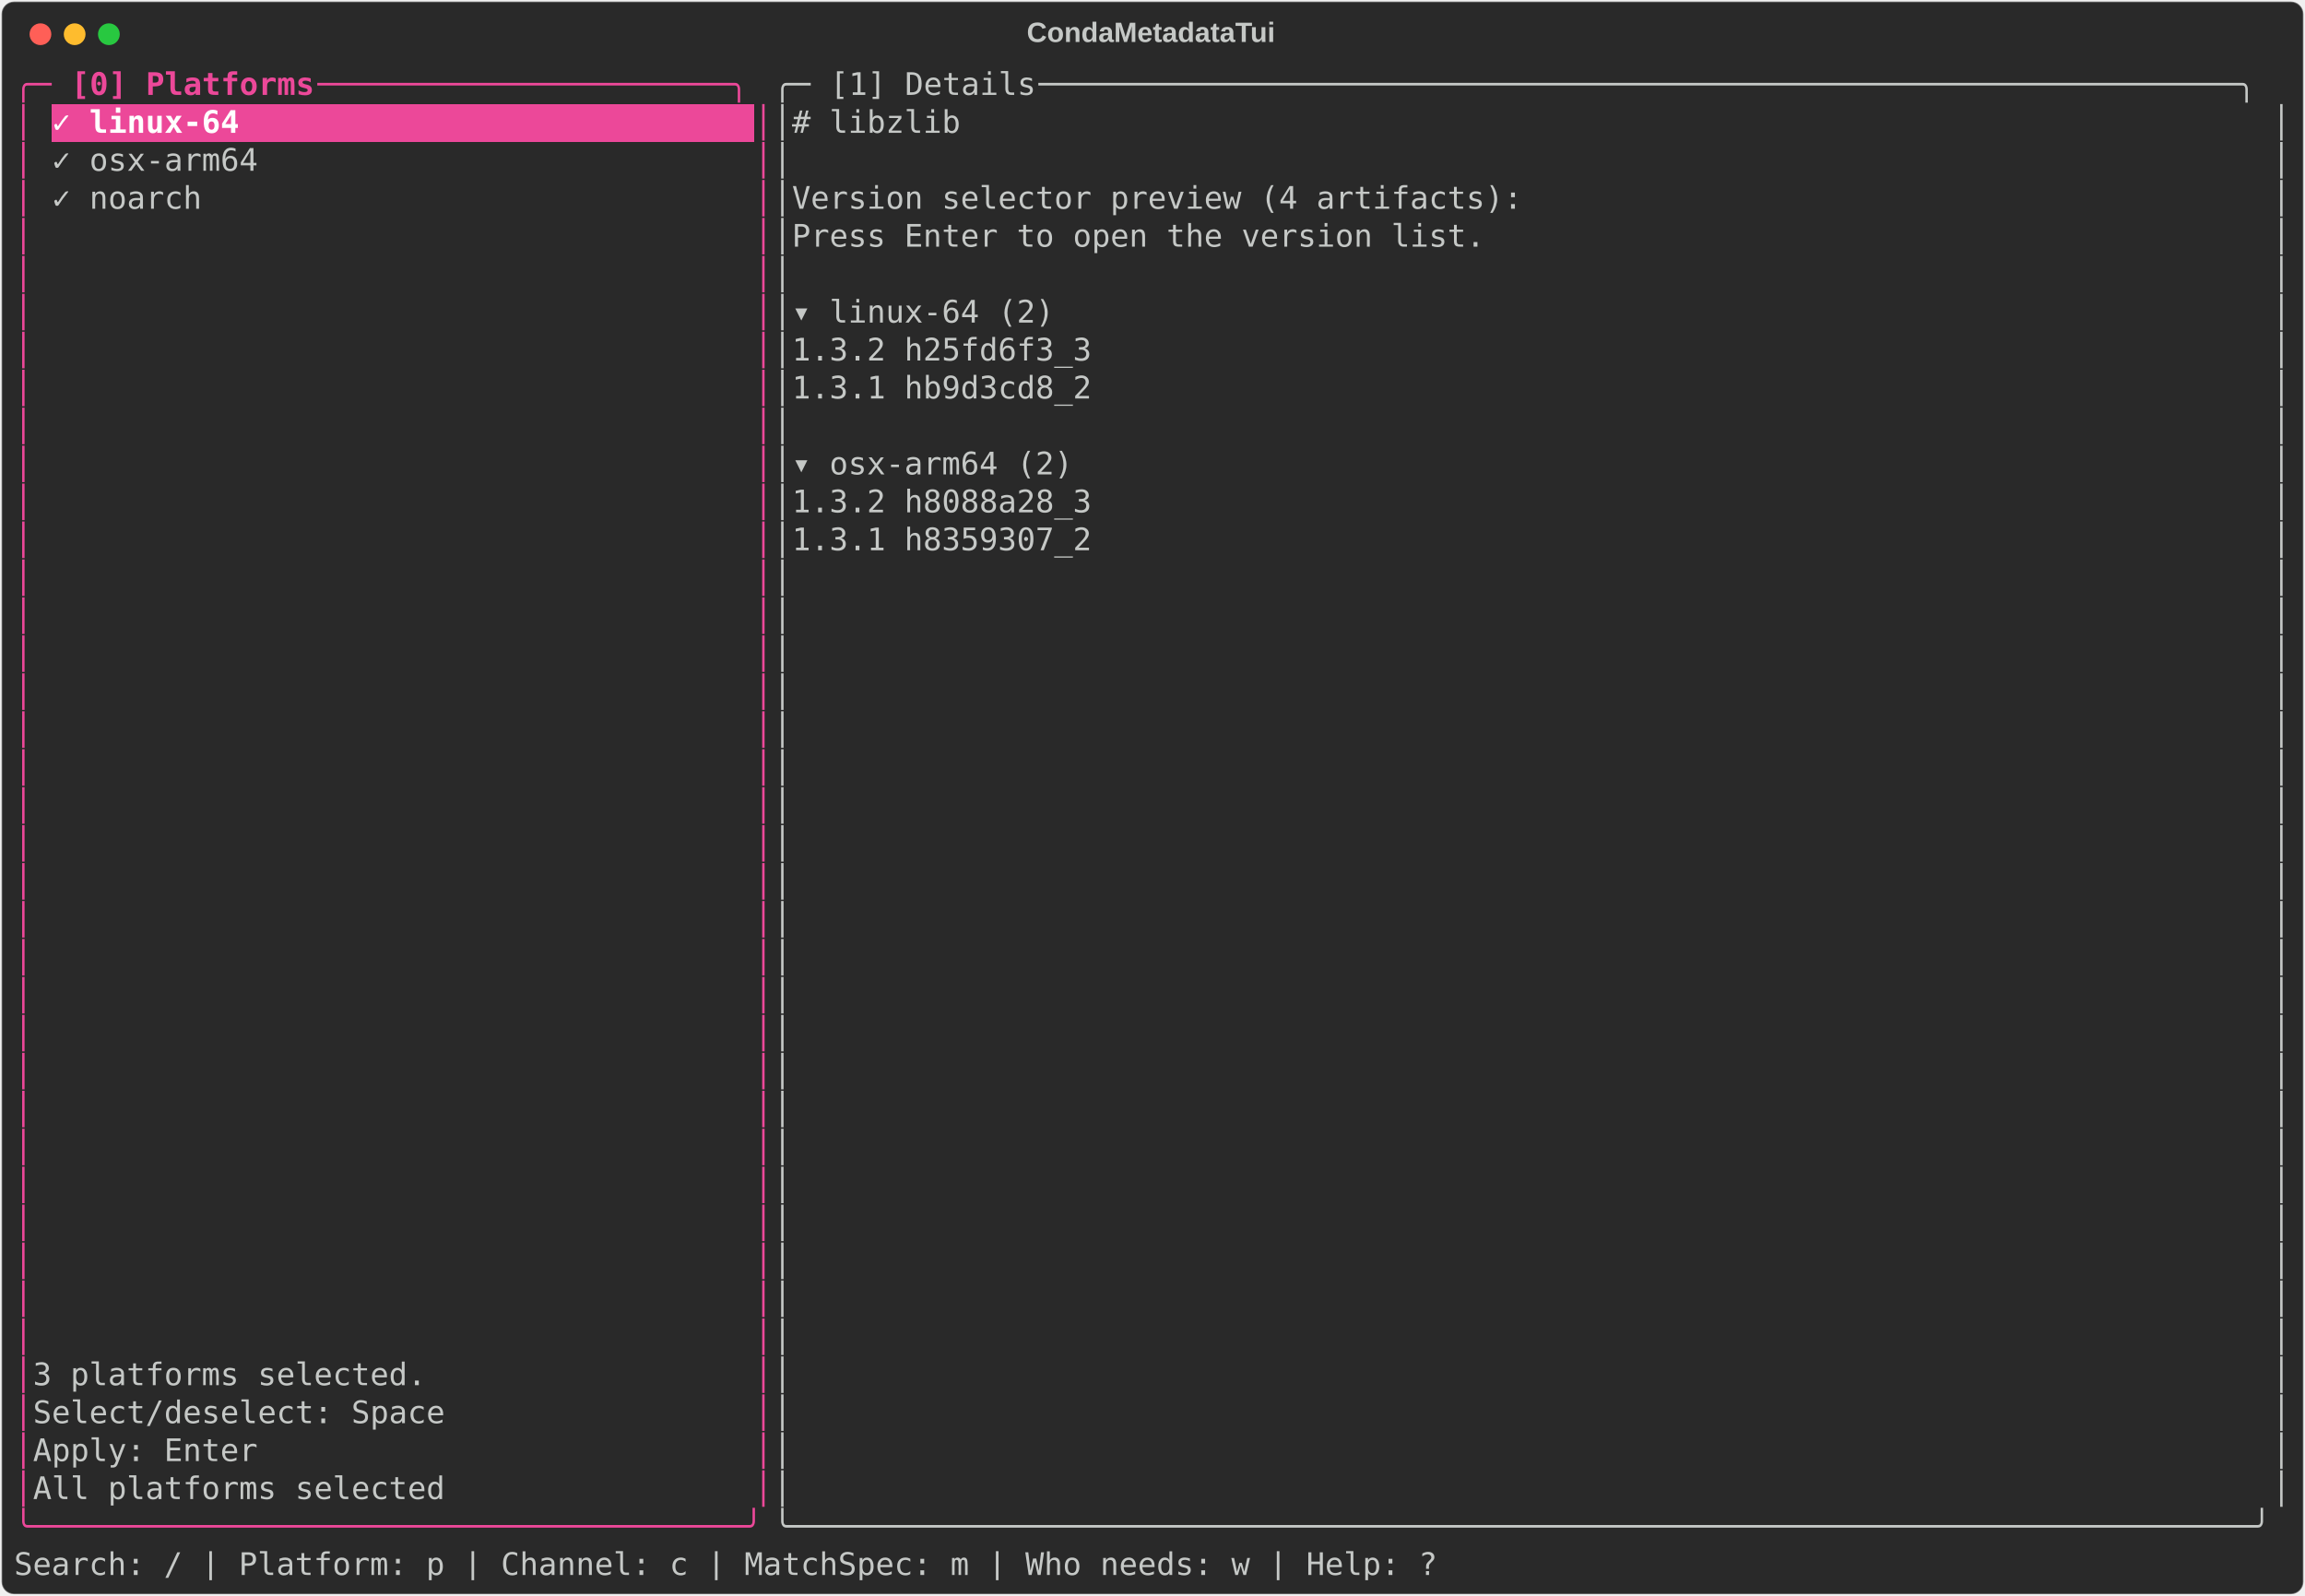
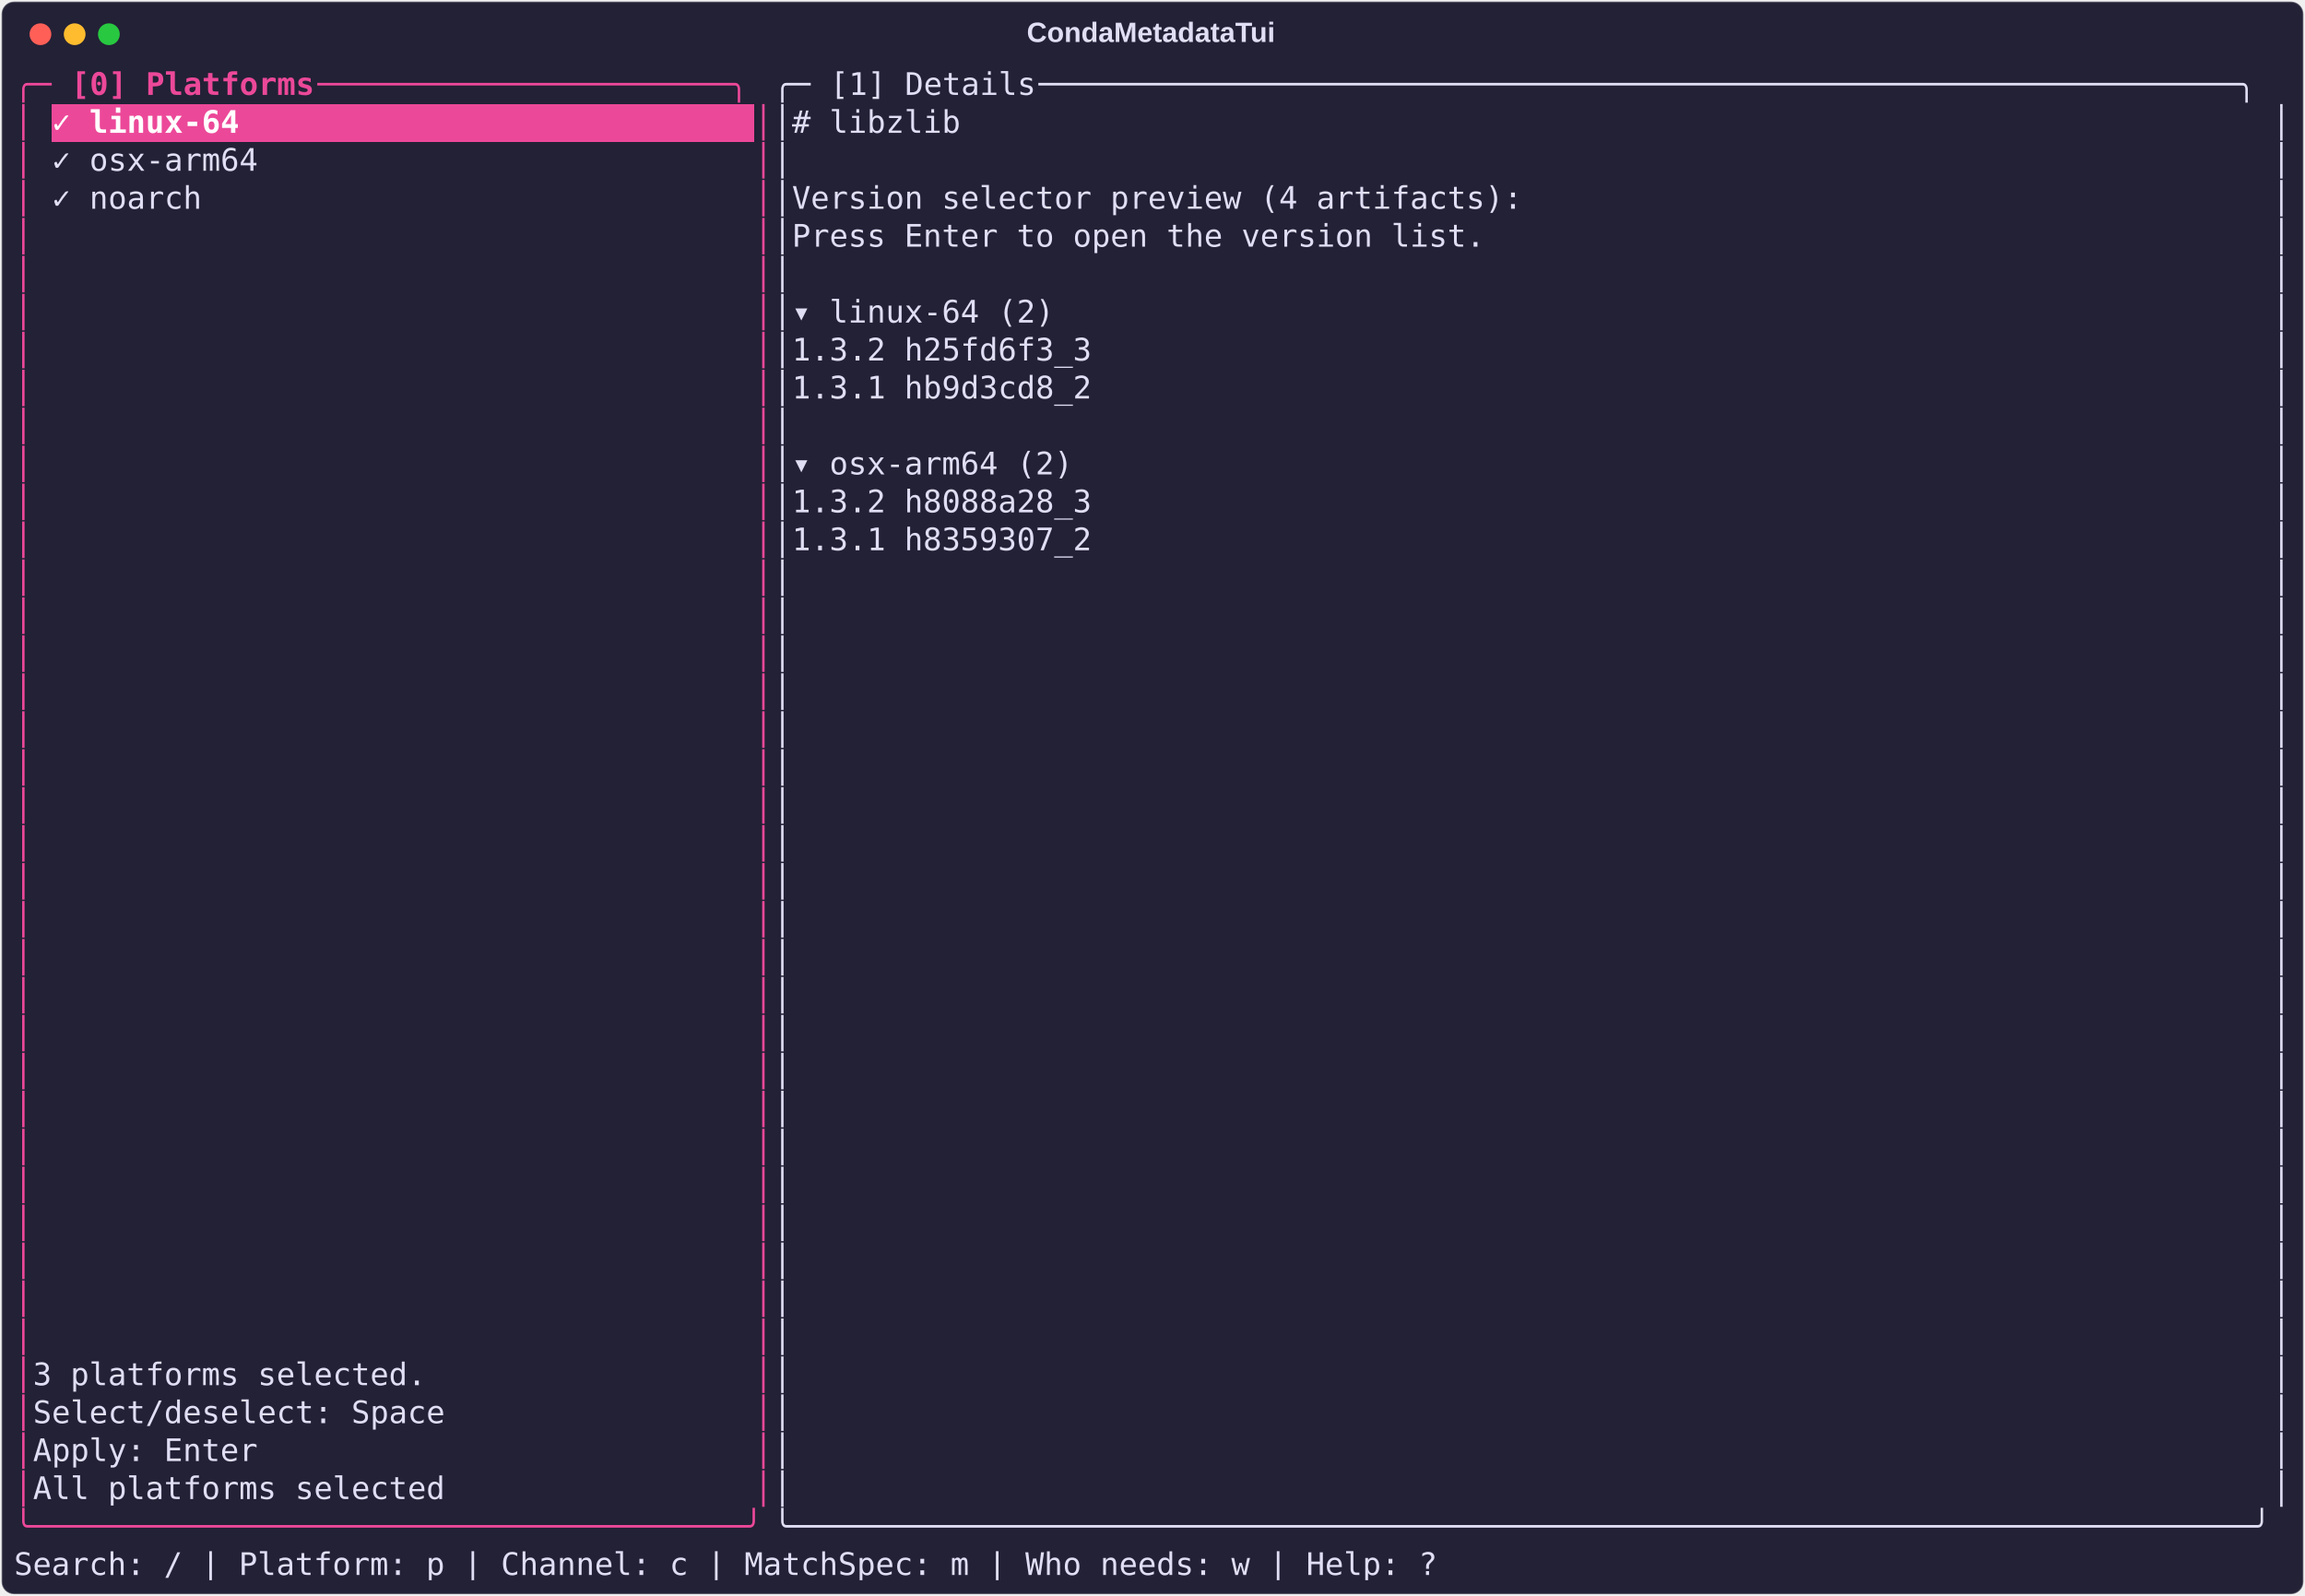
<svg xmlns="http://www.w3.org/2000/svg" class="rich-terminal" viewBox="0 0 1482 1026.0">
  <style>

    @font-face {
        font-family: "Fira Code";
        src: local("FiraCode-Regular"),
                url("https://cdnjs.cloudflare.com/ajax/libs/firacode/6.2.0/woff2/FiraCode-Regular.woff2") format("woff2"),
                url("https://cdnjs.cloudflare.com/ajax/libs/firacode/6.2.0/woff/FiraCode-Regular.woff") format("woff");
        font-style: normal;
        font-weight: 400;
    }
    @font-face {
        font-family: "Fira Code";
        src: local("FiraCode-Bold"),
                url("https://cdnjs.cloudflare.com/ajax/libs/firacode/6.2.0/woff2/FiraCode-Bold.woff2") format("woff2"),
                url("https://cdnjs.cloudflare.com/ajax/libs/firacode/6.2.0/woff/FiraCode-Bold.woff") format("woff");
        font-style: bold;
        font-weight: 700;
    }

    .terminal-matrix {
        font-family: Fira Code, monospace;
        font-size: 20px;
        line-height: 24.4px;
        font-variant-east-asian: full-width;
    }

    .terminal-title {
        font-size: 18px;
        font-weight: bold;
        font-family: arial;
    }

    .terminal-r1 { fill: #ec4899 }
.terminal-r2 { fill: #ec4899;font-weight: bold }
- .terminal-r3 { fill: #c5c8c6 }
+ .terminal-r3 { fill: #e0def4 }
.terminal-r4 { fill: #ffffff;font-weight: bold }
    </style>
  <defs>
    <clipPath id="terminal-clip-terminal">
      <rect x="0" y="0" width="1463.0" height="975.0" />
    </clipPath>
    <clipPath id="terminal-line-0">
      <rect x="0" y="1.5" width="1464" height="24.65" />
    </clipPath>
    <clipPath id="terminal-line-1">
      <rect x="0" y="25.9" width="1464" height="24.65" />
    </clipPath>
    <clipPath id="terminal-line-2">
      <rect x="0" y="50.3" width="1464" height="24.65" />
    </clipPath>
    <clipPath id="terminal-line-3">
      <rect x="0" y="74.7" width="1464" height="24.65" />
    </clipPath>
    <clipPath id="terminal-line-4">
      <rect x="0" y="99.1" width="1464" height="24.65" />
    </clipPath>
    <clipPath id="terminal-line-5">
      <rect x="0" y="123.5" width="1464" height="24.65" />
    </clipPath>
    <clipPath id="terminal-line-6">
      <rect x="0" y="147.9" width="1464" height="24.65" />
    </clipPath>
    <clipPath id="terminal-line-7">
      <rect x="0" y="172.3" width="1464" height="24.65" />
    </clipPath>
    <clipPath id="terminal-line-8">
      <rect x="0" y="196.7" width="1464" height="24.65" />
    </clipPath>
    <clipPath id="terminal-line-9">
      <rect x="0" y="221.1" width="1464" height="24.65" />
    </clipPath>
    <clipPath id="terminal-line-10">
      <rect x="0" y="245.5" width="1464" height="24.65" />
    </clipPath>
    <clipPath id="terminal-line-11">
      <rect x="0" y="269.9" width="1464" height="24.65" />
    </clipPath>
    <clipPath id="terminal-line-12">
      <rect x="0" y="294.3" width="1464" height="24.65" />
    </clipPath>
    <clipPath id="terminal-line-13">
      <rect x="0" y="318.7" width="1464" height="24.65" />
    </clipPath>
    <clipPath id="terminal-line-14">
      <rect x="0" y="343.1" width="1464" height="24.65" />
    </clipPath>
    <clipPath id="terminal-line-15">
      <rect x="0" y="367.5" width="1464" height="24.65" />
    </clipPath>
    <clipPath id="terminal-line-16">
      <rect x="0" y="391.9" width="1464" height="24.65" />
    </clipPath>
    <clipPath id="terminal-line-17">
      <rect x="0" y="416.3" width="1464" height="24.65" />
    </clipPath>
    <clipPath id="terminal-line-18">
      <rect x="0" y="440.7" width="1464" height="24.65" />
    </clipPath>
    <clipPath id="terminal-line-19">
      <rect x="0" y="465.1" width="1464" height="24.65" />
    </clipPath>
    <clipPath id="terminal-line-20">
      <rect x="0" y="489.5" width="1464" height="24.65" />
    </clipPath>
    <clipPath id="terminal-line-21">
      <rect x="0" y="513.9" width="1464" height="24.65" />
    </clipPath>
    <clipPath id="terminal-line-22">
      <rect x="0" y="538.3" width="1464" height="24.65" />
    </clipPath>
    <clipPath id="terminal-line-23">
      <rect x="0" y="562.7" width="1464" height="24.65" />
    </clipPath>
    <clipPath id="terminal-line-24">
      <rect x="0" y="587.1" width="1464" height="24.65" />
    </clipPath>
    <clipPath id="terminal-line-25">
      <rect x="0" y="611.5" width="1464" height="24.65" />
    </clipPath>
    <clipPath id="terminal-line-26">
      <rect x="0" y="635.9" width="1464" height="24.65" />
    </clipPath>
    <clipPath id="terminal-line-27">
      <rect x="0" y="660.3" width="1464" height="24.65" />
    </clipPath>
    <clipPath id="terminal-line-28">
      <rect x="0" y="684.7" width="1464" height="24.65" />
    </clipPath>
    <clipPath id="terminal-line-29">
      <rect x="0" y="709.1" width="1464" height="24.65" />
    </clipPath>
    <clipPath id="terminal-line-30">
      <rect x="0" y="733.5" width="1464" height="24.65" />
    </clipPath>
    <clipPath id="terminal-line-31">
      <rect x="0" y="757.9" width="1464" height="24.65" />
    </clipPath>
    <clipPath id="terminal-line-32">
      <rect x="0" y="782.3" width="1464" height="24.65" />
    </clipPath>
    <clipPath id="terminal-line-33">
      <rect x="0" y="806.7" width="1464" height="24.65" />
    </clipPath>
    <clipPath id="terminal-line-34">
      <rect x="0" y="831.1" width="1464" height="24.65" />
    </clipPath>
    <clipPath id="terminal-line-35">
      <rect x="0" y="855.5" width="1464" height="24.65" />
    </clipPath>
    <clipPath id="terminal-line-36">
      <rect x="0" y="879.9" width="1464" height="24.65" />
    </clipPath>
    <clipPath id="terminal-line-37">
      <rect x="0" y="904.3" width="1464" height="24.65" />
    </clipPath>
    <clipPath id="terminal-line-38">
      <rect x="0" y="928.7" width="1464" height="24.65" />
    </clipPath>
  </defs>
-   <rect fill="#292929" stroke="rgba(255,255,255,0.35)" stroke-width="1" x="1" y="1" width="1480" height="1024" rx="8" />
-   <text class="terminal-title" fill="#c5c8c6" text-anchor="middle" x="740" y="27">CondaMetadataTui</text>
+   <rect fill="#232136" stroke="rgba(255,255,255,0.35)" stroke-width="1" x="1" y="1" width="1480" height="1024" rx="8" />
+   <text class="terminal-title" fill="#e0def4" text-anchor="middle" x="740" y="27">CondaMetadataTui</text>
  <g transform="translate(26,22)">
    <circle cx="0" cy="0" r="7" fill="#ff5f57" />
    <circle cx="22" cy="0" r="7" fill="#febc2e" />
    <circle cx="44" cy="0" r="7" fill="#28c840" />
  </g>
  <g transform="translate(9, 41)" clip-path="url(#terminal-clip-terminal)">
    <rect fill="#ec4899" x="24.4" y="25.9" width="122" height="24.65" shape-rendering="crispEdges" />
    <rect fill="#ec4899" x="146.4" y="25.9" width="329.4" height="24.65" shape-rendering="crispEdges" />
    <g class="terminal-matrix">
      <text class="terminal-r1" x="0" y="20" textLength="36.6" clip-path="url(#terminal-line-0)">╭─ </text>
      <text class="terminal-r2" x="36.6" y="20" textLength="158.6" clip-path="url(#terminal-line-0)">[0] Platforms</text>
      <text class="terminal-r1" x="195.2" y="20" textLength="292.8" clip-path="url(#terminal-line-0)"> ──────────────────────╮</text>
      <text class="terminal-r3" x="488" y="20" textLength="36.6" clip-path="url(#terminal-line-0)">╭─ </text>
      <text class="terminal-r3" x="524.6" y="20" textLength="134.2" clip-path="url(#terminal-line-0)">[1] Details</text>
      <text class="terminal-r3" x="658.8" y="20" textLength="805.2" clip-path="url(#terminal-line-0)"> ────────────────────────────────────────────────────────────────╮</text>
      <text class="terminal-r3" x="1464" y="20" textLength="12.2" clip-path="url(#terminal-line-0)">
</text>
      <text class="terminal-r1" x="0" y="44.4" textLength="12.2" clip-path="url(#terminal-line-1)">│</text>
      <text class="terminal-r4" x="24.4" y="44.4" textLength="122" clip-path="url(#terminal-line-1)">✓ linux-64</text>
      <text class="terminal-r1" x="475.8" y="44.4" textLength="12.2" clip-path="url(#terminal-line-1)">│</text>
      <text class="terminal-r3" x="488" y="44.4" textLength="12.2" clip-path="url(#terminal-line-1)">│</text>
      <text class="terminal-r3" x="500.2" y="44.4" textLength="109.8" clip-path="url(#terminal-line-1)"># libzlib</text>
      <text class="terminal-r3" x="1451.8" y="44.4" textLength="12.2" clip-path="url(#terminal-line-1)">│</text>
      <text class="terminal-r3" x="1464" y="44.4" textLength="12.2" clip-path="url(#terminal-line-1)">
</text>
      <text class="terminal-r1" x="0" y="68.8" textLength="12.2" clip-path="url(#terminal-line-2)">│</text>
      <text class="terminal-r3" x="24.4" y="68.8" textLength="134.2" clip-path="url(#terminal-line-2)">✓ osx-arm64</text>
      <text class="terminal-r1" x="475.8" y="68.8" textLength="12.2" clip-path="url(#terminal-line-2)">│</text>
      <text class="terminal-r3" x="488" y="68.8" textLength="12.2" clip-path="url(#terminal-line-2)">│</text>
      <text class="terminal-r3" x="1451.8" y="68.8" textLength="12.2" clip-path="url(#terminal-line-2)">│</text>
      <text class="terminal-r3" x="1464" y="68.8" textLength="12.2" clip-path="url(#terminal-line-2)">
</text>
      <text class="terminal-r1" x="0" y="93.2" textLength="12.2" clip-path="url(#terminal-line-3)">│</text>
      <text class="terminal-r3" x="24.4" y="93.2" textLength="97.6" clip-path="url(#terminal-line-3)">✓ noarch</text>
      <text class="terminal-r1" x="475.8" y="93.2" textLength="12.2" clip-path="url(#terminal-line-3)">│</text>
      <text class="terminal-r3" x="488" y="93.2" textLength="12.2" clip-path="url(#terminal-line-3)">│</text>
      <text class="terminal-r3" x="500.2" y="93.2" textLength="475.8" clip-path="url(#terminal-line-3)">Version selector preview (4 artifacts):</text>
      <text class="terminal-r3" x="1451.8" y="93.2" textLength="12.2" clip-path="url(#terminal-line-3)">│</text>
      <text class="terminal-r3" x="1464" y="93.2" textLength="12.2" clip-path="url(#terminal-line-3)">
</text>
      <text class="terminal-r1" x="0" y="117.6" textLength="12.2" clip-path="url(#terminal-line-4)">│</text>
      <text class="terminal-r1" x="475.8" y="117.6" textLength="12.2" clip-path="url(#terminal-line-4)">│</text>
      <text class="terminal-r3" x="488" y="117.6" textLength="12.2" clip-path="url(#terminal-line-4)">│</text>
      <text class="terminal-r3" x="500.2" y="117.6" textLength="451.4" clip-path="url(#terminal-line-4)">Press Enter to open the version list.</text>
      <text class="terminal-r3" x="1451.8" y="117.6" textLength="12.2" clip-path="url(#terminal-line-4)">│</text>
      <text class="terminal-r3" x="1464" y="117.6" textLength="12.2" clip-path="url(#terminal-line-4)">
</text>
      <text class="terminal-r1" x="0" y="142" textLength="12.2" clip-path="url(#terminal-line-5)">│</text>
      <text class="terminal-r1" x="475.8" y="142" textLength="12.2" clip-path="url(#terminal-line-5)">│</text>
      <text class="terminal-r3" x="488" y="142" textLength="12.2" clip-path="url(#terminal-line-5)">│</text>
      <text class="terminal-r3" x="1451.8" y="142" textLength="12.2" clip-path="url(#terminal-line-5)">│</text>
      <text class="terminal-r3" x="1464" y="142" textLength="12.2" clip-path="url(#terminal-line-5)">
</text>
      <text class="terminal-r1" x="0" y="166.4" textLength="12.2" clip-path="url(#terminal-line-6)">│</text>
      <text class="terminal-r1" x="475.8" y="166.4" textLength="12.2" clip-path="url(#terminal-line-6)">│</text>
      <text class="terminal-r3" x="488" y="166.4" textLength="12.2" clip-path="url(#terminal-line-6)">│</text>
      <text class="terminal-r3" x="500.2" y="166.4" textLength="170.8" clip-path="url(#terminal-line-6)">▾ linux-64 (2)</text>
      <text class="terminal-r3" x="1451.8" y="166.4" textLength="12.2" clip-path="url(#terminal-line-6)">│</text>
      <text class="terminal-r3" x="1464" y="166.4" textLength="12.2" clip-path="url(#terminal-line-6)">
</text>
      <text class="terminal-r1" x="0" y="190.8" textLength="12.2" clip-path="url(#terminal-line-7)">│</text>
      <text class="terminal-r1" x="475.8" y="190.8" textLength="12.2" clip-path="url(#terminal-line-7)">│</text>
      <text class="terminal-r3" x="488" y="190.8" textLength="12.2" clip-path="url(#terminal-line-7)">│</text>
      <text class="terminal-r3" x="500.2" y="190.8" textLength="195.2" clip-path="url(#terminal-line-7)">1.3.2 h25fd6f3_3</text>
      <text class="terminal-r3" x="1451.8" y="190.8" textLength="12.2" clip-path="url(#terminal-line-7)">│</text>
      <text class="terminal-r3" x="1464" y="190.8" textLength="12.2" clip-path="url(#terminal-line-7)">
</text>
      <text class="terminal-r1" x="0" y="215.2" textLength="12.2" clip-path="url(#terminal-line-8)">│</text>
      <text class="terminal-r1" x="475.8" y="215.2" textLength="12.2" clip-path="url(#terminal-line-8)">│</text>
      <text class="terminal-r3" x="488" y="215.2" textLength="12.2" clip-path="url(#terminal-line-8)">│</text>
      <text class="terminal-r3" x="500.2" y="215.2" textLength="195.2" clip-path="url(#terminal-line-8)">1.3.1 hb9d3cd8_2</text>
      <text class="terminal-r3" x="1451.8" y="215.2" textLength="12.2" clip-path="url(#terminal-line-8)">│</text>
      <text class="terminal-r3" x="1464" y="215.2" textLength="12.2" clip-path="url(#terminal-line-8)">
</text>
      <text class="terminal-r1" x="0" y="239.6" textLength="12.2" clip-path="url(#terminal-line-9)">│</text>
      <text class="terminal-r1" x="475.8" y="239.6" textLength="12.2" clip-path="url(#terminal-line-9)">│</text>
      <text class="terminal-r3" x="488" y="239.6" textLength="12.2" clip-path="url(#terminal-line-9)">│</text>
      <text class="terminal-r3" x="1451.8" y="239.6" textLength="12.2" clip-path="url(#terminal-line-9)">│</text>
      <text class="terminal-r3" x="1464" y="239.6" textLength="12.2" clip-path="url(#terminal-line-9)">
</text>
      <text class="terminal-r1" x="0" y="264" textLength="12.2" clip-path="url(#terminal-line-10)">│</text>
      <text class="terminal-r1" x="475.8" y="264" textLength="12.2" clip-path="url(#terminal-line-10)">│</text>
      <text class="terminal-r3" x="488" y="264" textLength="12.2" clip-path="url(#terminal-line-10)">│</text>
      <text class="terminal-r3" x="500.2" y="264" textLength="183" clip-path="url(#terminal-line-10)">▾ osx-arm64 (2)</text>
      <text class="terminal-r3" x="1451.8" y="264" textLength="12.2" clip-path="url(#terminal-line-10)">│</text>
      <text class="terminal-r3" x="1464" y="264" textLength="12.2" clip-path="url(#terminal-line-10)">
</text>
      <text class="terminal-r1" x="0" y="288.4" textLength="12.2" clip-path="url(#terminal-line-11)">│</text>
      <text class="terminal-r1" x="475.8" y="288.4" textLength="12.2" clip-path="url(#terminal-line-11)">│</text>
      <text class="terminal-r3" x="488" y="288.4" textLength="12.2" clip-path="url(#terminal-line-11)">│</text>
      <text class="terminal-r3" x="500.2" y="288.4" textLength="195.2" clip-path="url(#terminal-line-11)">1.3.2 h8088a28_3</text>
      <text class="terminal-r3" x="1451.8" y="288.4" textLength="12.2" clip-path="url(#terminal-line-11)">│</text>
      <text class="terminal-r3" x="1464" y="288.4" textLength="12.2" clip-path="url(#terminal-line-11)">
</text>
      <text class="terminal-r1" x="0" y="312.8" textLength="12.2" clip-path="url(#terminal-line-12)">│</text>
      <text class="terminal-r1" x="475.8" y="312.8" textLength="12.2" clip-path="url(#terminal-line-12)">│</text>
      <text class="terminal-r3" x="488" y="312.8" textLength="12.2" clip-path="url(#terminal-line-12)">│</text>
      <text class="terminal-r3" x="500.2" y="312.8" textLength="195.2" clip-path="url(#terminal-line-12)">1.3.1 h8359307_2</text>
      <text class="terminal-r3" x="1451.8" y="312.8" textLength="12.2" clip-path="url(#terminal-line-12)">│</text>
      <text class="terminal-r3" x="1464" y="312.8" textLength="12.2" clip-path="url(#terminal-line-12)">
</text>
      <text class="terminal-r1" x="0" y="337.2" textLength="12.2" clip-path="url(#terminal-line-13)">│</text>
      <text class="terminal-r1" x="475.8" y="337.2" textLength="12.2" clip-path="url(#terminal-line-13)">│</text>
      <text class="terminal-r3" x="488" y="337.2" textLength="12.2" clip-path="url(#terminal-line-13)">│</text>
      <text class="terminal-r3" x="1451.8" y="337.2" textLength="12.2" clip-path="url(#terminal-line-13)">│</text>
      <text class="terminal-r3" x="1464" y="337.2" textLength="12.2" clip-path="url(#terminal-line-13)">
</text>
      <text class="terminal-r1" x="0" y="361.6" textLength="12.2" clip-path="url(#terminal-line-14)">│</text>
      <text class="terminal-r1" x="475.8" y="361.6" textLength="12.2" clip-path="url(#terminal-line-14)">│</text>
      <text class="terminal-r3" x="488" y="361.6" textLength="12.2" clip-path="url(#terminal-line-14)">│</text>
      <text class="terminal-r3" x="1451.8" y="361.6" textLength="12.2" clip-path="url(#terminal-line-14)">│</text>
      <text class="terminal-r3" x="1464" y="361.6" textLength="12.2" clip-path="url(#terminal-line-14)">
</text>
      <text class="terminal-r1" x="0" y="386" textLength="12.2" clip-path="url(#terminal-line-15)">│</text>
      <text class="terminal-r1" x="475.8" y="386" textLength="12.2" clip-path="url(#terminal-line-15)">│</text>
      <text class="terminal-r3" x="488" y="386" textLength="12.2" clip-path="url(#terminal-line-15)">│</text>
      <text class="terminal-r3" x="1451.8" y="386" textLength="12.2" clip-path="url(#terminal-line-15)">│</text>
      <text class="terminal-r3" x="1464" y="386" textLength="12.2" clip-path="url(#terminal-line-15)">
</text>
      <text class="terminal-r1" x="0" y="410.4" textLength="12.2" clip-path="url(#terminal-line-16)">│</text>
      <text class="terminal-r1" x="475.8" y="410.4" textLength="12.2" clip-path="url(#terminal-line-16)">│</text>
      <text class="terminal-r3" x="488" y="410.4" textLength="12.2" clip-path="url(#terminal-line-16)">│</text>
      <text class="terminal-r3" x="1451.8" y="410.4" textLength="12.2" clip-path="url(#terminal-line-16)">│</text>
      <text class="terminal-r3" x="1464" y="410.4" textLength="12.2" clip-path="url(#terminal-line-16)">
</text>
      <text class="terminal-r1" x="0" y="434.8" textLength="12.2" clip-path="url(#terminal-line-17)">│</text>
      <text class="terminal-r1" x="475.8" y="434.8" textLength="12.2" clip-path="url(#terminal-line-17)">│</text>
      <text class="terminal-r3" x="488" y="434.8" textLength="12.2" clip-path="url(#terminal-line-17)">│</text>
      <text class="terminal-r3" x="1451.8" y="434.8" textLength="12.2" clip-path="url(#terminal-line-17)">│</text>
      <text class="terminal-r3" x="1464" y="434.8" textLength="12.2" clip-path="url(#terminal-line-17)">
</text>
      <text class="terminal-r1" x="0" y="459.2" textLength="12.2" clip-path="url(#terminal-line-18)">│</text>
      <text class="terminal-r1" x="475.8" y="459.2" textLength="12.2" clip-path="url(#terminal-line-18)">│</text>
      <text class="terminal-r3" x="488" y="459.2" textLength="12.2" clip-path="url(#terminal-line-18)">│</text>
      <text class="terminal-r3" x="1451.8" y="459.2" textLength="12.2" clip-path="url(#terminal-line-18)">│</text>
      <text class="terminal-r3" x="1464" y="459.2" textLength="12.2" clip-path="url(#terminal-line-18)">
</text>
      <text class="terminal-r1" x="0" y="483.6" textLength="12.2" clip-path="url(#terminal-line-19)">│</text>
      <text class="terminal-r1" x="475.8" y="483.6" textLength="12.2" clip-path="url(#terminal-line-19)">│</text>
      <text class="terminal-r3" x="488" y="483.6" textLength="12.2" clip-path="url(#terminal-line-19)">│</text>
      <text class="terminal-r3" x="1451.8" y="483.6" textLength="12.2" clip-path="url(#terminal-line-19)">│</text>
      <text class="terminal-r3" x="1464" y="483.6" textLength="12.2" clip-path="url(#terminal-line-19)">
</text>
      <text class="terminal-r1" x="0" y="508" textLength="12.2" clip-path="url(#terminal-line-20)">│</text>
      <text class="terminal-r1" x="475.8" y="508" textLength="12.2" clip-path="url(#terminal-line-20)">│</text>
      <text class="terminal-r3" x="488" y="508" textLength="12.2" clip-path="url(#terminal-line-20)">│</text>
      <text class="terminal-r3" x="1451.8" y="508" textLength="12.2" clip-path="url(#terminal-line-20)">│</text>
      <text class="terminal-r3" x="1464" y="508" textLength="12.2" clip-path="url(#terminal-line-20)">
</text>
      <text class="terminal-r1" x="0" y="532.4" textLength="12.2" clip-path="url(#terminal-line-21)">│</text>
      <text class="terminal-r1" x="475.8" y="532.4" textLength="12.2" clip-path="url(#terminal-line-21)">│</text>
      <text class="terminal-r3" x="488" y="532.4" textLength="12.2" clip-path="url(#terminal-line-21)">│</text>
      <text class="terminal-r3" x="1451.8" y="532.4" textLength="12.2" clip-path="url(#terminal-line-21)">│</text>
      <text class="terminal-r3" x="1464" y="532.4" textLength="12.2" clip-path="url(#terminal-line-21)">
</text>
      <text class="terminal-r1" x="0" y="556.8" textLength="12.2" clip-path="url(#terminal-line-22)">│</text>
      <text class="terminal-r1" x="475.8" y="556.8" textLength="12.2" clip-path="url(#terminal-line-22)">│</text>
      <text class="terminal-r3" x="488" y="556.8" textLength="12.2" clip-path="url(#terminal-line-22)">│</text>
      <text class="terminal-r3" x="1451.8" y="556.8" textLength="12.2" clip-path="url(#terminal-line-22)">│</text>
      <text class="terminal-r3" x="1464" y="556.8" textLength="12.2" clip-path="url(#terminal-line-22)">
</text>
      <text class="terminal-r1" x="0" y="581.2" textLength="12.2" clip-path="url(#terminal-line-23)">│</text>
      <text class="terminal-r1" x="475.8" y="581.2" textLength="12.2" clip-path="url(#terminal-line-23)">│</text>
      <text class="terminal-r3" x="488" y="581.2" textLength="12.2" clip-path="url(#terminal-line-23)">│</text>
      <text class="terminal-r3" x="1451.8" y="581.2" textLength="12.2" clip-path="url(#terminal-line-23)">│</text>
      <text class="terminal-r3" x="1464" y="581.2" textLength="12.2" clip-path="url(#terminal-line-23)">
</text>
      <text class="terminal-r1" x="0" y="605.6" textLength="12.2" clip-path="url(#terminal-line-24)">│</text>
      <text class="terminal-r1" x="475.8" y="605.6" textLength="12.2" clip-path="url(#terminal-line-24)">│</text>
      <text class="terminal-r3" x="488" y="605.6" textLength="12.2" clip-path="url(#terminal-line-24)">│</text>
      <text class="terminal-r3" x="1451.8" y="605.6" textLength="12.2" clip-path="url(#terminal-line-24)">│</text>
      <text class="terminal-r3" x="1464" y="605.6" textLength="12.2" clip-path="url(#terminal-line-24)">
</text>
      <text class="terminal-r1" x="0" y="630" textLength="12.2" clip-path="url(#terminal-line-25)">│</text>
      <text class="terminal-r1" x="475.8" y="630" textLength="12.2" clip-path="url(#terminal-line-25)">│</text>
      <text class="terminal-r3" x="488" y="630" textLength="12.2" clip-path="url(#terminal-line-25)">│</text>
      <text class="terminal-r3" x="1451.8" y="630" textLength="12.2" clip-path="url(#terminal-line-25)">│</text>
      <text class="terminal-r3" x="1464" y="630" textLength="12.2" clip-path="url(#terminal-line-25)">
</text>
      <text class="terminal-r1" x="0" y="654.4" textLength="12.2" clip-path="url(#terminal-line-26)">│</text>
      <text class="terminal-r1" x="475.8" y="654.4" textLength="12.2" clip-path="url(#terminal-line-26)">│</text>
      <text class="terminal-r3" x="488" y="654.4" textLength="12.2" clip-path="url(#terminal-line-26)">│</text>
      <text class="terminal-r3" x="1451.8" y="654.4" textLength="12.2" clip-path="url(#terminal-line-26)">│</text>
      <text class="terminal-r3" x="1464" y="654.4" textLength="12.2" clip-path="url(#terminal-line-26)">
</text>
      <text class="terminal-r1" x="0" y="678.8" textLength="12.2" clip-path="url(#terminal-line-27)">│</text>
      <text class="terminal-r1" x="475.8" y="678.8" textLength="12.2" clip-path="url(#terminal-line-27)">│</text>
      <text class="terminal-r3" x="488" y="678.8" textLength="12.2" clip-path="url(#terminal-line-27)">│</text>
      <text class="terminal-r3" x="1451.8" y="678.8" textLength="12.2" clip-path="url(#terminal-line-27)">│</text>
      <text class="terminal-r3" x="1464" y="678.8" textLength="12.2" clip-path="url(#terminal-line-27)">
</text>
      <text class="terminal-r1" x="0" y="703.2" textLength="12.2" clip-path="url(#terminal-line-28)">│</text>
      <text class="terminal-r1" x="475.8" y="703.2" textLength="12.2" clip-path="url(#terminal-line-28)">│</text>
      <text class="terminal-r3" x="488" y="703.2" textLength="12.2" clip-path="url(#terminal-line-28)">│</text>
      <text class="terminal-r3" x="1451.8" y="703.2" textLength="12.2" clip-path="url(#terminal-line-28)">│</text>
      <text class="terminal-r3" x="1464" y="703.2" textLength="12.2" clip-path="url(#terminal-line-28)">
</text>
      <text class="terminal-r1" x="0" y="727.6" textLength="12.2" clip-path="url(#terminal-line-29)">│</text>
      <text class="terminal-r1" x="475.8" y="727.6" textLength="12.2" clip-path="url(#terminal-line-29)">│</text>
      <text class="terminal-r3" x="488" y="727.6" textLength="12.2" clip-path="url(#terminal-line-29)">│</text>
      <text class="terminal-r3" x="1451.8" y="727.6" textLength="12.2" clip-path="url(#terminal-line-29)">│</text>
      <text class="terminal-r3" x="1464" y="727.6" textLength="12.2" clip-path="url(#terminal-line-29)">
</text>
      <text class="terminal-r1" x="0" y="752" textLength="12.2" clip-path="url(#terminal-line-30)">│</text>
      <text class="terminal-r1" x="475.8" y="752" textLength="12.2" clip-path="url(#terminal-line-30)">│</text>
      <text class="terminal-r3" x="488" y="752" textLength="12.2" clip-path="url(#terminal-line-30)">│</text>
      <text class="terminal-r3" x="1451.8" y="752" textLength="12.2" clip-path="url(#terminal-line-30)">│</text>
      <text class="terminal-r3" x="1464" y="752" textLength="12.2" clip-path="url(#terminal-line-30)">
</text>
      <text class="terminal-r1" x="0" y="776.4" textLength="12.2" clip-path="url(#terminal-line-31)">│</text>
      <text class="terminal-r1" x="475.8" y="776.4" textLength="12.2" clip-path="url(#terminal-line-31)">│</text>
      <text class="terminal-r3" x="488" y="776.4" textLength="12.2" clip-path="url(#terminal-line-31)">│</text>
      <text class="terminal-r3" x="1451.8" y="776.4" textLength="12.2" clip-path="url(#terminal-line-31)">│</text>
      <text class="terminal-r3" x="1464" y="776.4" textLength="12.2" clip-path="url(#terminal-line-31)">
</text>
      <text class="terminal-r1" x="0" y="800.8" textLength="12.2" clip-path="url(#terminal-line-32)">│</text>
      <text class="terminal-r1" x="475.8" y="800.8" textLength="12.2" clip-path="url(#terminal-line-32)">│</text>
      <text class="terminal-r3" x="488" y="800.8" textLength="12.2" clip-path="url(#terminal-line-32)">│</text>
      <text class="terminal-r3" x="1451.8" y="800.8" textLength="12.2" clip-path="url(#terminal-line-32)">│</text>
      <text class="terminal-r3" x="1464" y="800.8" textLength="12.2" clip-path="url(#terminal-line-32)">
</text>
      <text class="terminal-r1" x="0" y="825.2" textLength="12.2" clip-path="url(#terminal-line-33)">│</text>
      <text class="terminal-r1" x="475.8" y="825.2" textLength="12.2" clip-path="url(#terminal-line-33)">│</text>
      <text class="terminal-r3" x="488" y="825.2" textLength="12.2" clip-path="url(#terminal-line-33)">│</text>
      <text class="terminal-r3" x="1451.8" y="825.2" textLength="12.2" clip-path="url(#terminal-line-33)">│</text>
      <text class="terminal-r3" x="1464" y="825.2" textLength="12.2" clip-path="url(#terminal-line-33)">
</text>
      <text class="terminal-r1" x="0" y="849.6" textLength="12.2" clip-path="url(#terminal-line-34)">│</text>
      <text class="terminal-r3" x="12.2" y="849.6" textLength="256.2" clip-path="url(#terminal-line-34)">3 platforms selected.</text>
      <text class="terminal-r1" x="475.8" y="849.6" textLength="12.2" clip-path="url(#terminal-line-34)">│</text>
      <text class="terminal-r3" x="488" y="849.6" textLength="12.2" clip-path="url(#terminal-line-34)">│</text>
      <text class="terminal-r3" x="1451.8" y="849.6" textLength="12.2" clip-path="url(#terminal-line-34)">│</text>
      <text class="terminal-r3" x="1464" y="849.6" textLength="12.2" clip-path="url(#terminal-line-34)">
</text>
      <text class="terminal-r1" x="0" y="874" textLength="12.2" clip-path="url(#terminal-line-35)">│</text>
      <text class="terminal-r3" x="12.2" y="874" textLength="268.4" clip-path="url(#terminal-line-35)">Select/deselect: Space</text>
      <text class="terminal-r1" x="475.8" y="874" textLength="12.2" clip-path="url(#terminal-line-35)">│</text>
      <text class="terminal-r3" x="488" y="874" textLength="12.2" clip-path="url(#terminal-line-35)">│</text>
      <text class="terminal-r3" x="1451.8" y="874" textLength="12.2" clip-path="url(#terminal-line-35)">│</text>
      <text class="terminal-r3" x="1464" y="874" textLength="12.2" clip-path="url(#terminal-line-35)">
</text>
      <text class="terminal-r1" x="0" y="898.4" textLength="12.2" clip-path="url(#terminal-line-36)">│</text>
      <text class="terminal-r3" x="12.2" y="898.4" textLength="146.4" clip-path="url(#terminal-line-36)">Apply: Enter</text>
      <text class="terminal-r1" x="475.8" y="898.4" textLength="12.2" clip-path="url(#terminal-line-36)">│</text>
      <text class="terminal-r3" x="488" y="898.4" textLength="12.2" clip-path="url(#terminal-line-36)">│</text>
      <text class="terminal-r3" x="1451.8" y="898.4" textLength="12.2" clip-path="url(#terminal-line-36)">│</text>
      <text class="terminal-r3" x="1464" y="898.4" textLength="12.2" clip-path="url(#terminal-line-36)">
</text>
      <text class="terminal-r1" x="0" y="922.8" textLength="12.2" clip-path="url(#terminal-line-37)">│</text>
      <text class="terminal-r3" x="12.2" y="922.8" textLength="268.4" clip-path="url(#terminal-line-37)">All platforms selected</text>
      <text class="terminal-r1" x="475.8" y="922.8" textLength="12.2" clip-path="url(#terminal-line-37)">│</text>
      <text class="terminal-r3" x="488" y="922.8" textLength="12.2" clip-path="url(#terminal-line-37)">│</text>
      <text class="terminal-r3" x="1451.8" y="922.8" textLength="12.2" clip-path="url(#terminal-line-37)">│</text>
      <text class="terminal-r3" x="1464" y="922.8" textLength="12.2" clip-path="url(#terminal-line-37)">
</text>
      <text class="terminal-r1" x="0" y="947.2" textLength="488" clip-path="url(#terminal-line-38)">╰──────────────────────────────────────╯</text>
      <text class="terminal-r3" x="488" y="947.2" textLength="976" clip-path="url(#terminal-line-38)">╰──────────────────────────────────────────────────────────────────────────────╯</text>
      <text class="terminal-r3" x="1464" y="947.2" textLength="12.2" clip-path="url(#terminal-line-38)">
</text>
      <text class="terminal-r3" x="0" y="971.6" textLength="927.2" clip-path="url(#terminal-line-39)">Search: / | Platform: p | Channel: c | MatchSpec: m | Who needs: w | Help: ?</text>
    </g>
  </g>
</svg>
